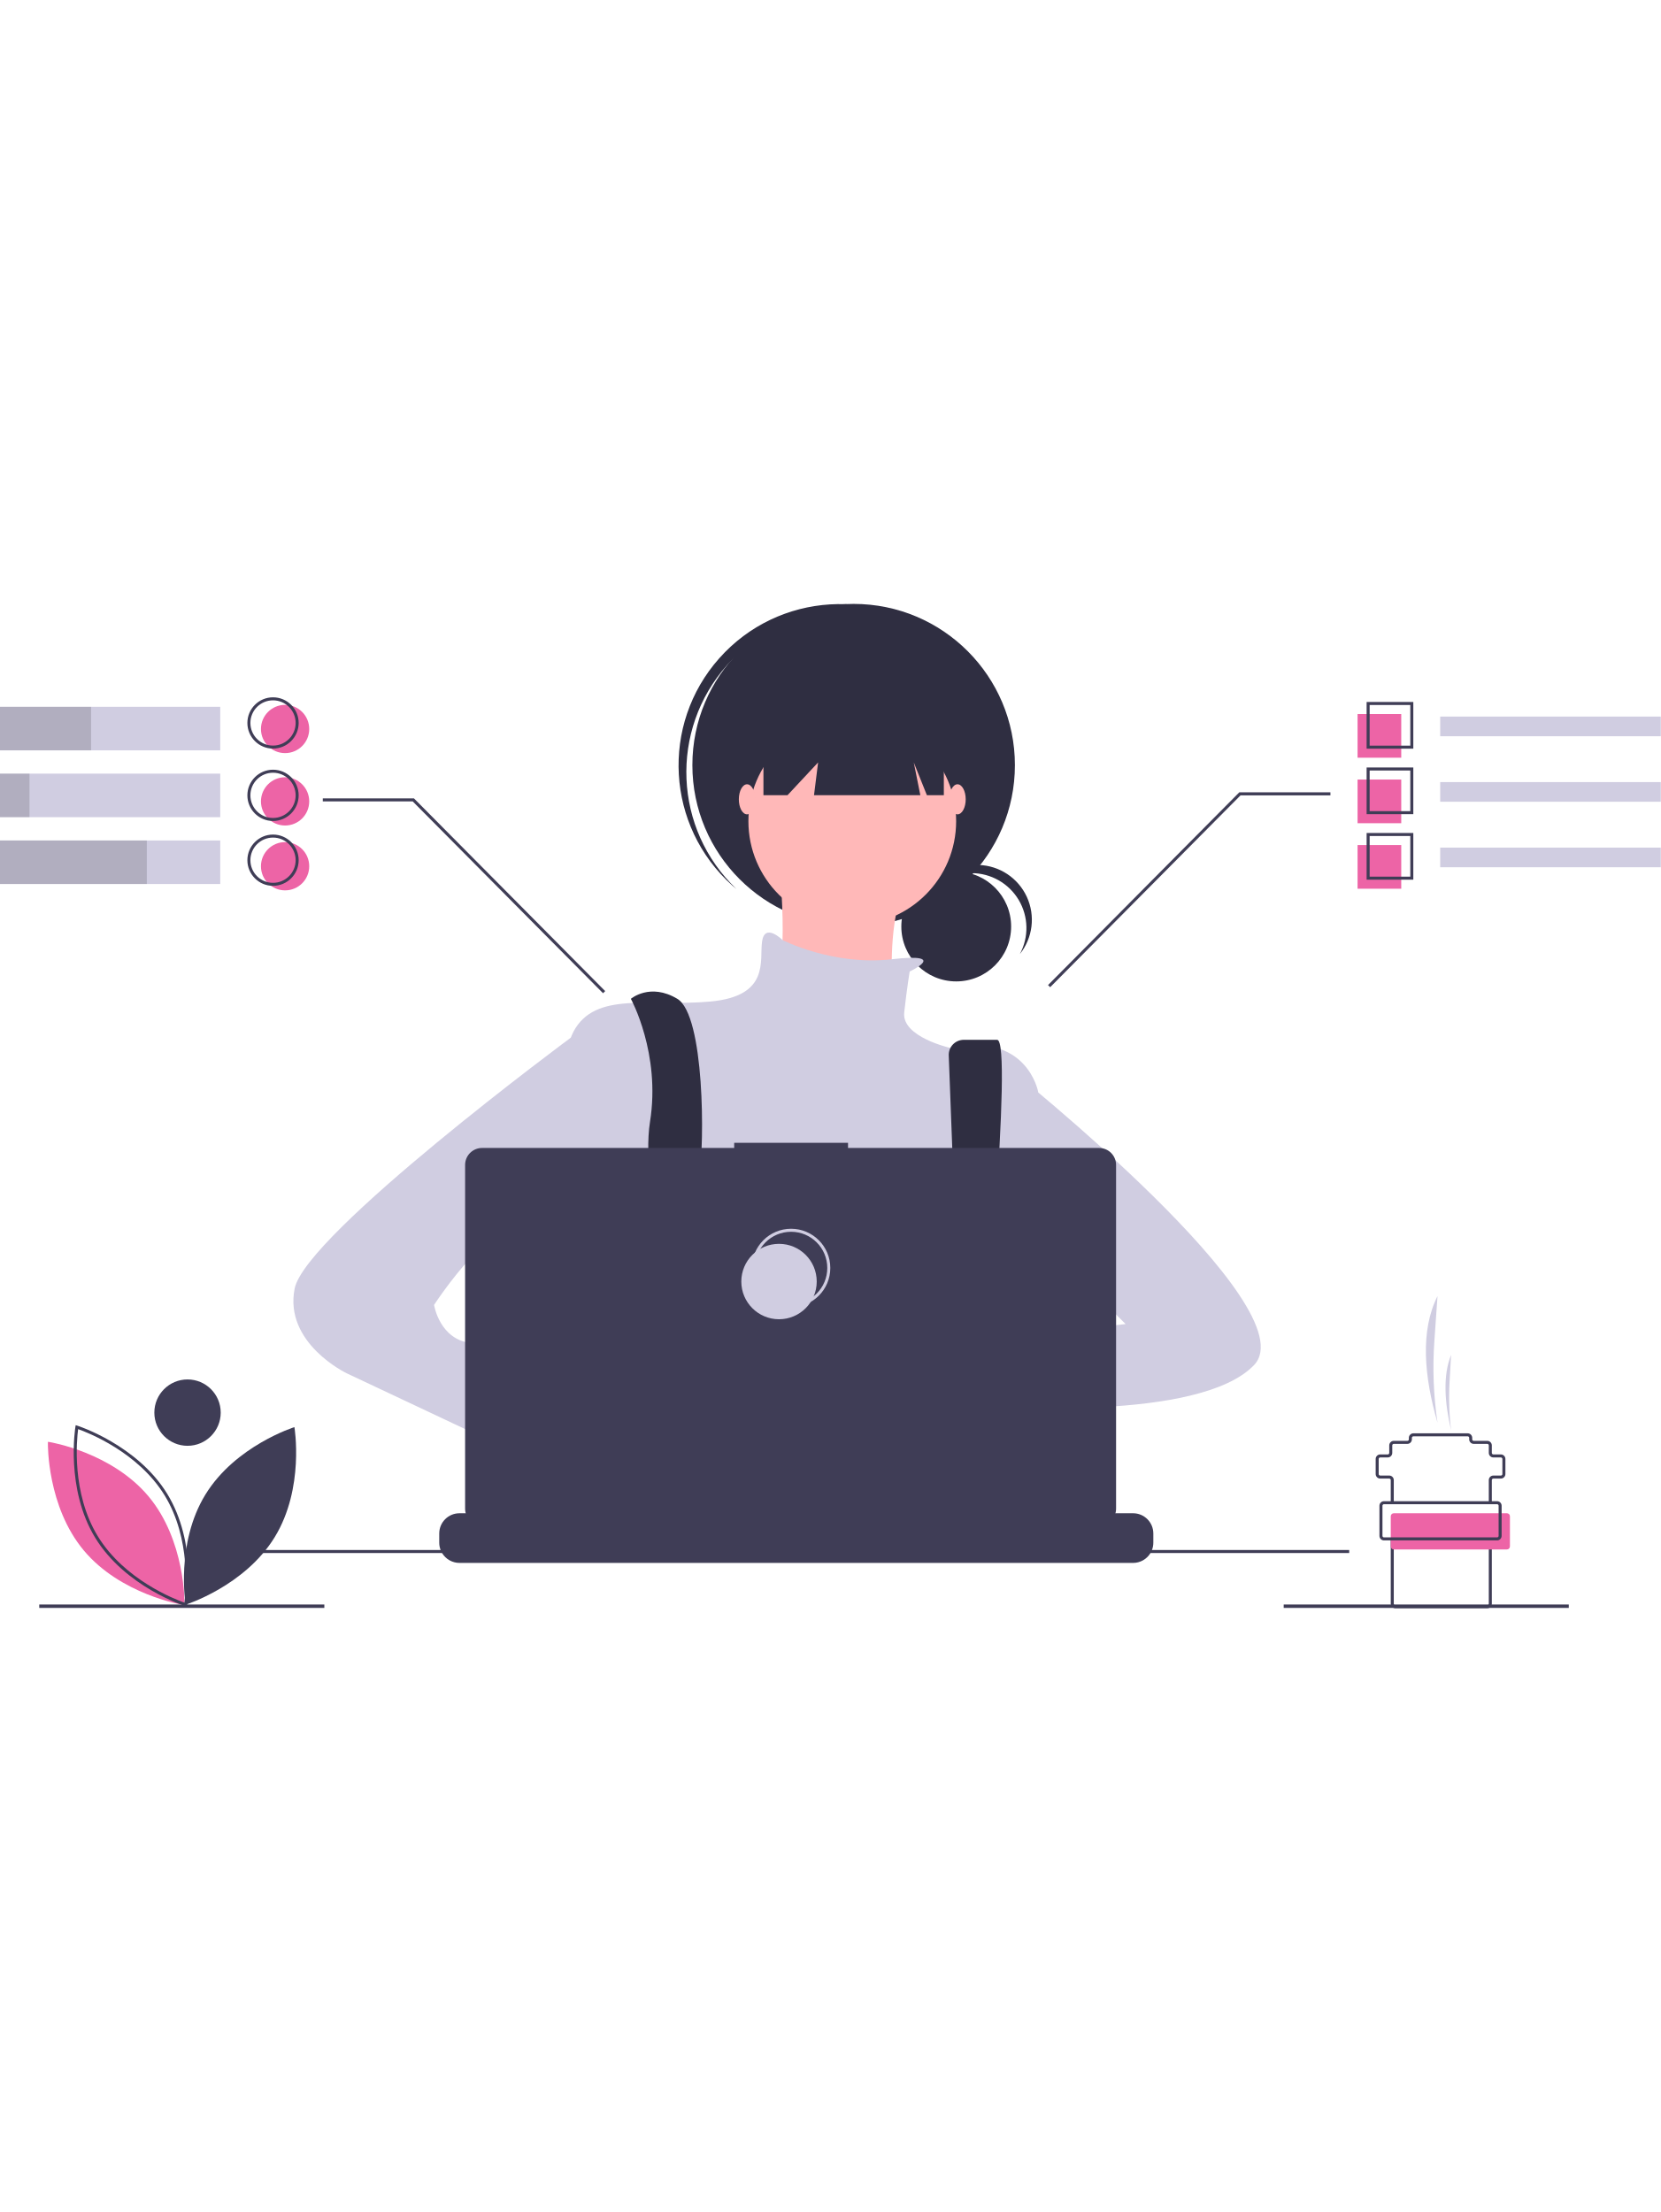
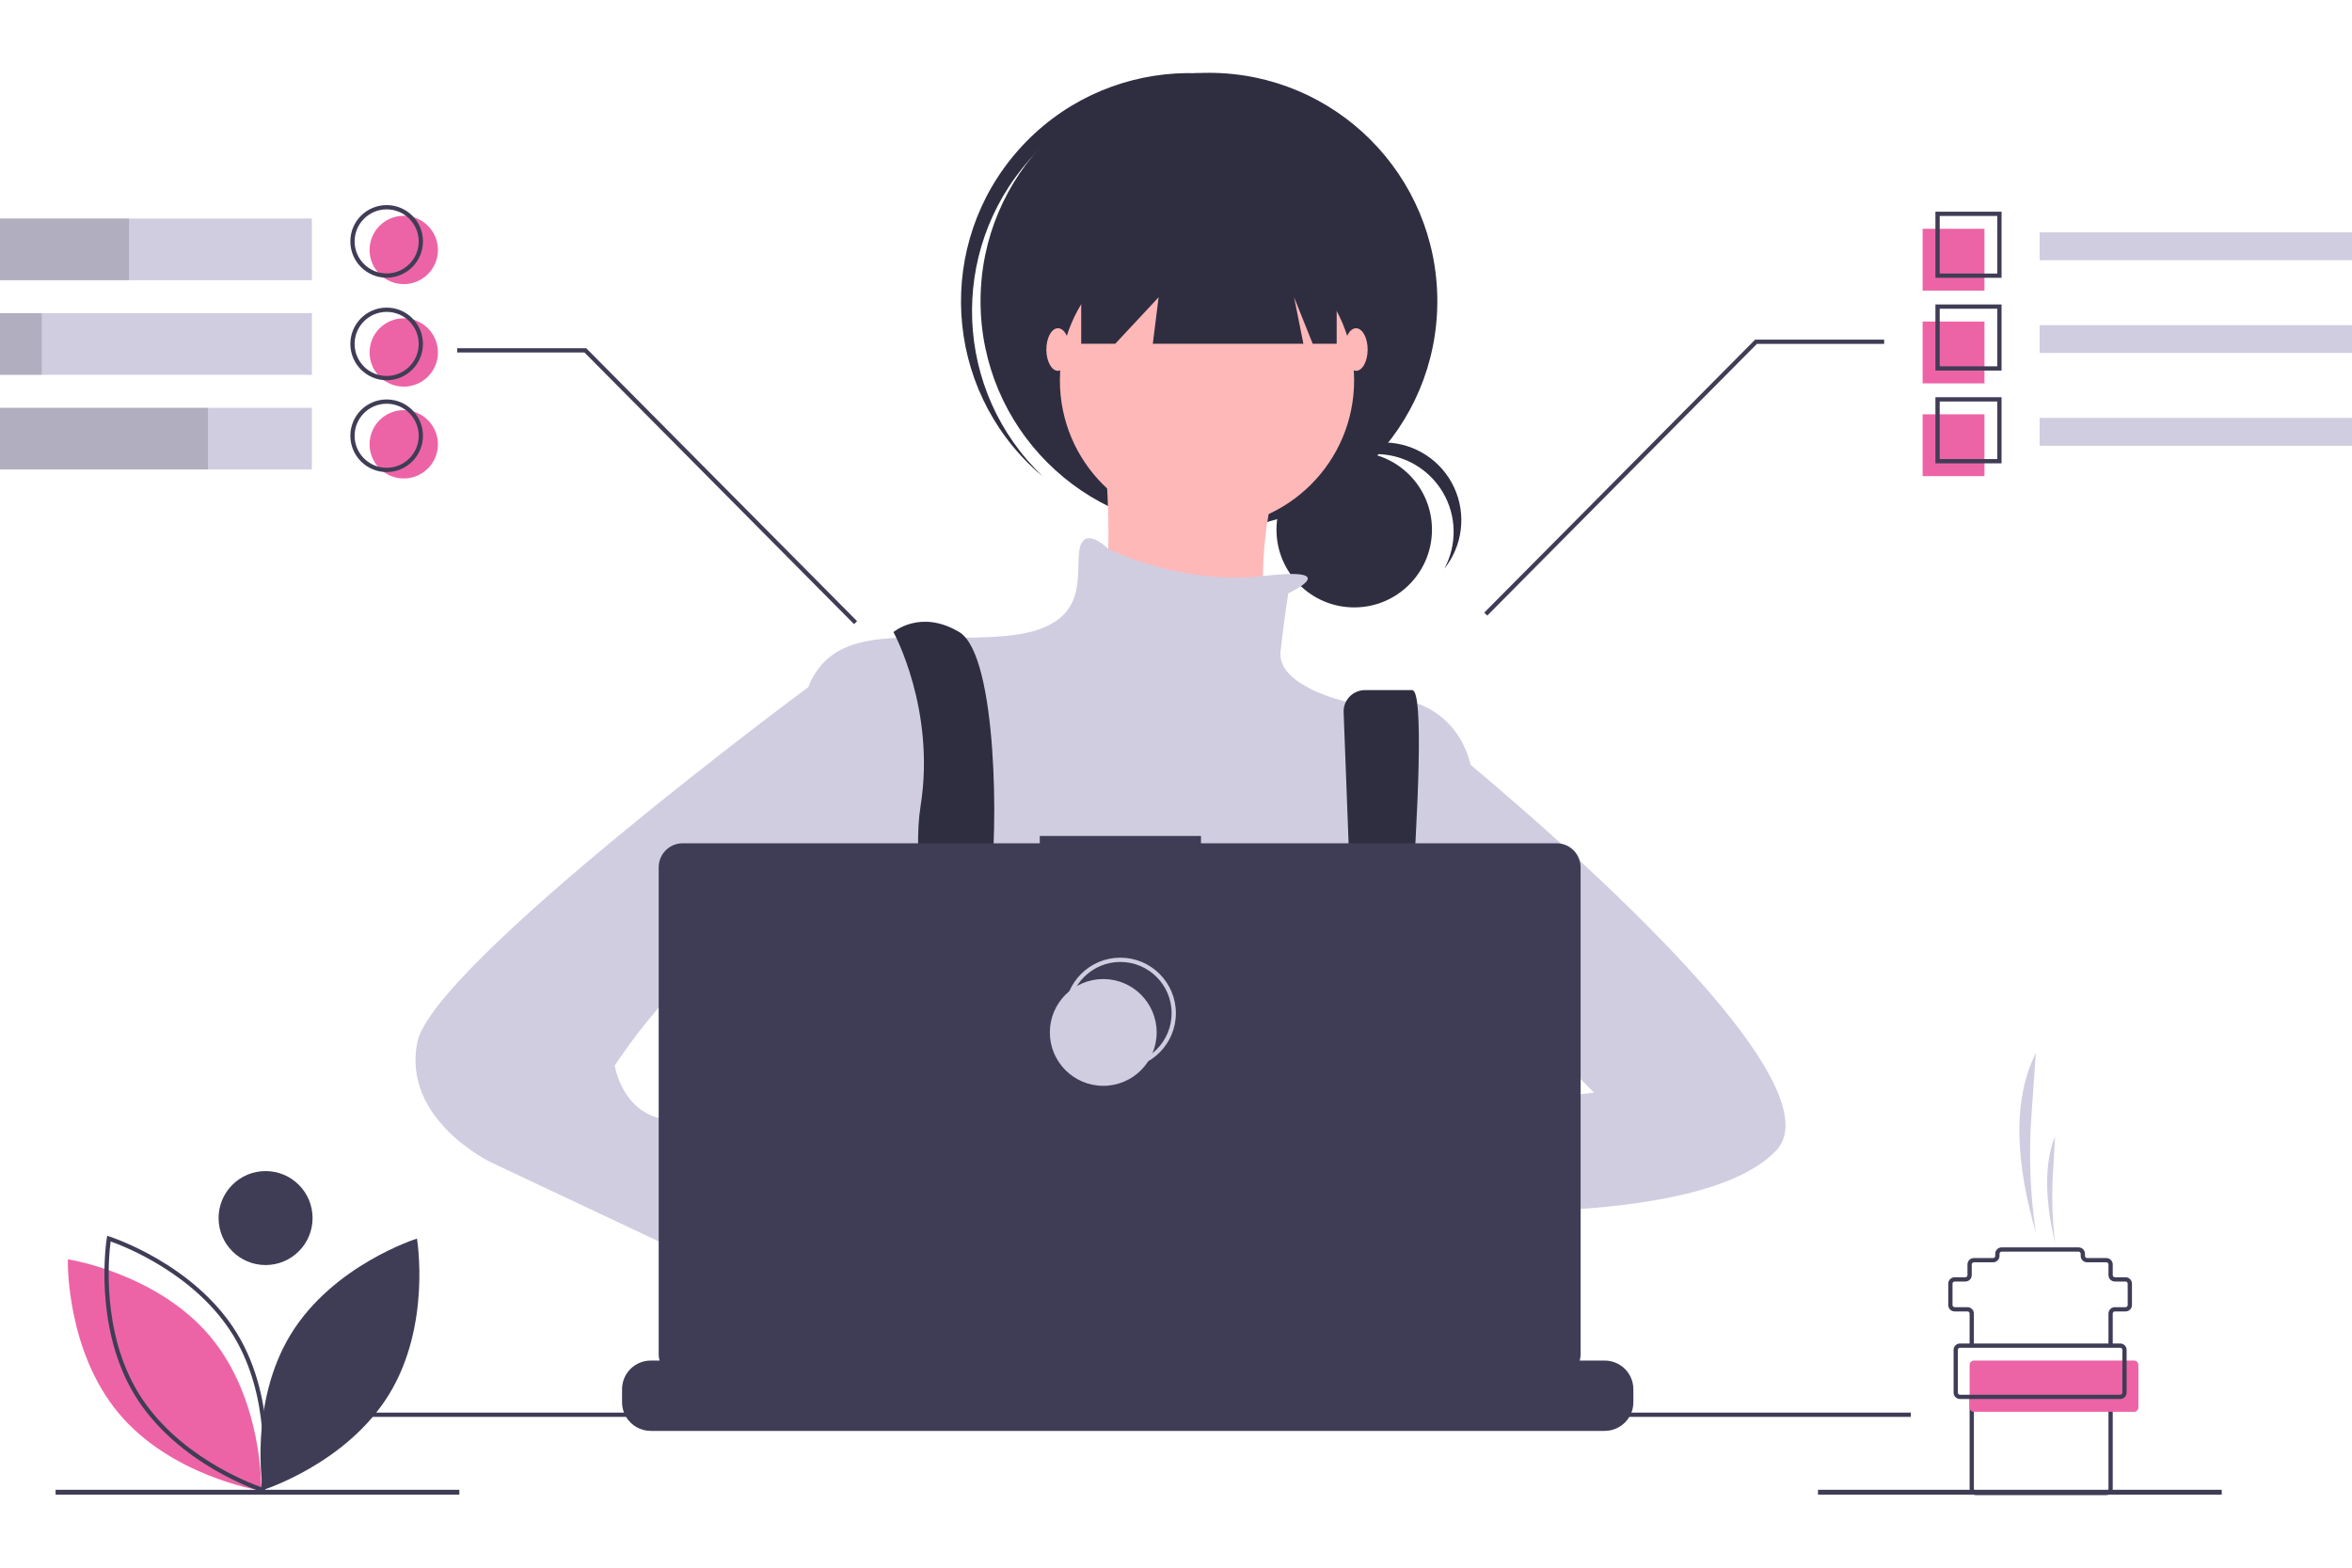
- <svg xmlns="http://www.w3.org/2000/svg" id="f61e7f2c-3df8-44b9-b514-d2b672d0e0d5" data-name="Layer 1" width="500" height="666.051" viewBox="0 0 1101 666.051">
+ <svg xmlns="http://www.w3.org/2000/svg" id="f61e7f2c-3df8-44b9-b514-d2b672d0e0d5" data-name="Layer 1" width="600" height="400" viewBox="0 0 1101 666.051">
  <circle cx="633.929" cy="214.02" r="36.396" fill="#2f2e41" />
  <path d="M693.569,295.601a36.401,36.401,0,0,1,32.039,53.669,36.387,36.387,0,1,0-60.454-39.982A36.306,36.306,0,0,1,693.569,295.601Z" transform="translate(-49.50001 -116.9745)" fill="#2f2e41" />
  <circle cx="565.919" cy="107.031" r="106.912" fill="#2f2e41" />
  <path d="M531.51,157.671A106.893,106.893,0,0,1,679.677,146.461c-.874-.831-1.739-1.669-2.648-2.476A106.913,106.913,0,0,0,534.963,303.792c.908.808,1.842,1.568,2.77,2.339A106.893,106.893,0,0,1,531.51,157.671Z" transform="translate(-49.50001 -116.9745)" fill="#2f2e41" />
  <circle cx="565.013" cy="144.178" r="68.859" fill="#ffb8b8" />
  <path d="M565.587,282.898s9.06,83.356-5.436,92.416,83.356,21.745,83.356,21.745-14.497-90.604,21.745-114.161Z" transform="translate(-49.50001 -116.9745)" fill="#ffb8b8" />
  <path d="M652.566,360.817s26.982-12.6-11.878-8.112-72.388-12.727-72.388-12.727-11.774-11.778-13.586.906,5.436,36.242-34.429,39.866-76.107-7.248-90.604,19.933-7.248,144.966-7.248,144.966,27.181,97.852,48.926,112.349,212.013-5.436,212.013-5.436L737.734,554.709V440.548s-7.248-39.866-57.986-28.993c0,0-32.617-7.248-30.805-23.557S652.566,360.817,652.566,360.817Z" transform="translate(-49.50001 -116.9745)" fill="#d0cde1" />
  <path d="M478.55,727.245c1.12-4.88,1.87-7.64,1.87-7.64l-.58-3.97-5.97-40.54-2.51-17.1c21.74-9.06,27.18-50.74,27.18-50.74l.82-.49,3.71-2.22v-.01l13.32-7.99.27-.16,5.38,3.58,10.93,7.29c38.24,28.12,77.18,27.62,101.21,23.19,14.69-2.71,23.82-6.88,23.82-6.88l26.36-8.79.82-.27.81.12,15.46,2.34.28.05,1.28.19-3.58,24.75-5.19,35.97c13.71,7.26,25.9,20.9,36.56,37.71q3.54,5.58,6.86,11.61c2.88,5.2,5.63,10.61,8.25,16.15.32.66.63,1.33.94,2,1.01,2.17,2.01,4.36,2.98,6.56H473.75c.36-2.21.72-4.32,1.07-6.35a1.548,1.548,0,0,0,.04-.21c.13-.68.25-1.34.36-2C476.44,736.795,477.62,731.285,478.55,727.245Z" transform="translate(-49.50001 -116.9745)" fill="#2f2e41" />
  <path d="M467.735,378.938s19.933,36.242,12.685,81.543S502.164,618.132,502.164,618.132l21.745-5.436s-14.497-94.228-10.872-115.973,3.624-106.912-14.497-117.785S467.735,378.938,467.735,378.938Z" transform="translate(-49.50001 -116.9745)" fill="#2f2e41" />
  <path d="M678.473,416.6l7.617,200.626,14.497,9.06s20.839-220.167,9.966-220.167H688.43A9.97,9.97,0,0,0,678.473,416.6Z" transform="translate(-49.50001 -116.9745)" fill="#2f2e41" />
  <circle cx="462.63" cy="487.567" r="9.06" fill="#ed64a6" />
  <circle cx="643.838" cy="496.627" r="9.06" fill="#ed64a6" />
  <polygon points="506.12 58.104 506.12 126.963 522.067 126.963 542.362 105.218 539.644 126.963 610.133 126.963 605.784 105.218 614.482 126.963 625.717 126.963 625.717 58.104 506.12 58.104" fill="#2f2e41" />
  <ellipse cx="495.248" cy="129.681" rx="5.436" ry="9.966" fill="#ffb8b8" />
  <ellipse cx="634.778" cy="129.681" rx="5.436" ry="9.966" fill="#ffb8b8" />
  <path d="M721.425,612.695s-82.449-15.403-87.886,11.778,91.51,15.403,91.51,15.403Z" transform="translate(-49.50001 -116.9745)" fill="#ffb8b8" />
  <path d="M719.613,426.052S917.129,583.702,880.888,621.756,706.929,648.937,706.929,648.937l9.06-45.302,79.731-9.06L755.855,554.709l-36.242,3.624Z" transform="translate(-49.50001 -116.9745)" fill="#d0cde1" />
  <path d="M427.869,688.803l25.369,19.933s18.121,56.174,45.302,39.866S473.171,674.306,473.171,674.306l-30.805-10.872Z" transform="translate(-49.50001 -116.9745)" fill="#ffb8b8" />
  <path d="M453.238,397.058l-25.301,7.614s-175.84,130.104-183.088,166.346S279.279,627.192,279.279,627.192l157.651,74.295,16.309-43.49-74.295-38.054s5.436-10.872-16.309-12.685S337.265,581.89,337.265,581.89s43.49-67.047,67.047-52.55,30.805,25.369,30.805,25.369Z" transform="translate(-49.50001 -116.9745)" fill="#d0cde1" />
  <path d="M814.1,733.455v6.07a13.34,13.34,0,0,1-.91,4.87,13.682,13.682,0,0,1-.97,2,13.437,13.437,0,0,1-11.55,6.56H354.12a13.437,13.437,0,0,1-11.55-6.56,13.688,13.688,0,0,1-.97-2,13.342,13.342,0,0,1-.91-4.87v-6.07a13.426,13.426,0,0,1,13.43-13.43h25.74v-2.83a.559.559,0,0,1,.56-.56h13.43a.559.559,0,0,1,.56.56v2.83h8.39v-2.83a.559.559,0,0,1,.56-.56h13.43a.559.559,0,0,1,.56.56v2.83h8.4v-2.83a.559.559,0,0,1,.56-.56h13.43a.559.559,0,0,1,.56.56v2.83h8.39v-2.83a.559.559,0,0,1,.56-.56h13.43a.559.559,0,0,1,.56.56v2.83h8.39v-2.83a.559.559,0,0,1,.56-.56h13.43a.559.559,0,0,1,.56.56v2.83h8.4v-2.83a.559.559,0,0,1,.56-.56h13.43a.559.559,0,0,1,.56.56v2.83h8.39v-2.83a.559.559,0,0,1,.56-.56h105.2a.559.559,0,0,1,.56.56v2.83h8.4v-2.83a.559.559,0,0,1,.56-.56h13.43a.566.566,0,0,1,.56.56v2.83h8.39v-2.83a.559.559,0,0,1,.56-.56h13.43a.559.559,0,0,1,.56.56v2.83h8.39v-2.83a.559.559,0,0,1,.56-.56h13.43a.559.559,0,0,1,.56.56v2.83h8.4v-2.83a.559.559,0,0,1,.56-.56h13.43a.557.557,0,0,1,.55.56v2.83h8.4v-2.83a.559.559,0,0,1,.56-.56H738a.559.559,0,0,1,.56.56v2.83h8.39v-2.83a.559.559,0,0,1,.56-.56h13.43a.559.559,0,0,1,.56.56v2.83h39.17A13.426,13.426,0,0,1,814.1,733.455Z" transform="translate(-49.50001 -116.9745)" fill="#3f3d56" />
  <rect x="161.448" y="627.416" width="733" height="2" fill="#3f3d56" />
  <path d="M778.142,477.821H611.7v-3.431H536.228v3.431h-167.129a11.259,11.259,0,0,0-11.259,11.259v227.911A11.259,11.259,0,0,0,369.099,728.25H778.142a11.259,11.259,0,0,0,11.259-11.259V489.08A11.259,11.259,0,0,0,778.142,477.821Z" transform="translate(-49.50001 -116.9745)" fill="#3f3d56" />
  <circle cx="524.448" cy="440.416" r="25" fill="none" stroke="#d0cde1" stroke-miterlimit="10" stroke-width="2" />
  <circle cx="516.448" cy="449.416" r="25" fill="#d0cde1" />
  <rect x="26.02" y="663.551" width="189" height="2.262" fill="#3f3d56" />
  <rect x="851.02" y="663.551" width="189" height="2.262" fill="#3f3d56" />
  <path d="M185.639,707.692c-19.911,32.506-13.061,72.941-13.061,72.941s39.133-12.269,59.044-44.775,13.061-72.941,13.061-72.941S205.55,675.185,185.639,707.692Z" transform="translate(-49.50001 -116.9745)" fill="#3f3d56" />
  <path d="M171.766,780.901l-1.132-.179c-.409-.065-41.158-6.817-65.562-36.015-24.404-29.199-23.817-70.5-23.809-70.914l.024-1.146,1.132.179c.409.065,41.158,6.817,65.562,36.016h0c24.404,29.198,23.817,70.499,23.809,70.913Z" transform="translate(-49.50001 -116.9745)" fill="#ed64a6" />
  <path d="M173.374,781.929l-1.094-.343c-.396-.124-39.721-12.756-59.598-45.206-19.877-32.451-13.263-73.223-13.194-73.631l.191-1.13,1.094.343c.396.124,39.721,12.756,59.598,45.207h0c19.877,32.45,13.263,73.222,13.194,73.63Zm-72.081-117.678c-.905,6.843-4.514,42.336,13.095,71.084,17.609,28.747,50.867,41.658,57.373,43.962.905-6.843,4.514-42.336-13.095-71.083h0C141.056,679.466,107.798,666.555,101.293,664.251Z" transform="translate(-49.50001 -116.9745)" fill="#3f3d56" />
  <circle cx="124.321" cy="536.328" r="22" fill="#3f3d56" />
  <polygon points="399.789 258.254 273.582 131.051 214 131.051 214 129.051 274.417 129.051 274.711 129.348 401.211 256.848 399.789 258.254" fill="#3f3d56" />
  <polygon points="696.211 254.254 822.417 127.051 882 127.051 882 125.051 821.582 125.051 821.289 125.348 694.789 252.848 696.211 254.254" fill="#3f3d56" />
  <rect x="0" y="68.34" width="146" height="28.877" fill="#d0cde1" />
  <rect x="0" y="112.651" width="146" height="28.877" fill="#d0cde1" />
  <rect x="0" y="156.963" width="146" height="28.877" fill="#d0cde1" />
  <rect x="0" y="68.34" width="60.399" height="28.877" opacity="0.15" />
  <rect y="112.651" width="19.554" height="28.877" opacity="0.15" />
  <rect x="0" y="156.963" width="97.333" height="28.877" opacity="0.15" />
  <rect x="954.776" y="74.827" width="146.224" height="13.03" fill="#d0cde1" />
  <rect x="900" y="73.14" width="28.955" height="28.955" fill="#ed64a6" />
  <rect x="900" y="116.573" width="28.955" height="28.955" fill="#ed64a6" />
  <rect x="900" y="160.006" width="28.955" height="28.955" fill="#ed64a6" />
  <path d="M986.455,213.07H955.5V182.115h30.955Zm-28.955-2h26.955V184.115H957.5Z" transform="translate(-49.50001 -116.9745)" fill="#3f3d56" />
  <rect x="954.776" y="118.26" width="146.224" height="13.03" fill="#d0cde1" />
  <path d="M986.455,256.503H955.5V225.548h30.955Zm-28.955-2h26.955V227.548H957.5Z" transform="translate(-49.50001 -116.9745)" fill="#3f3d56" />
  <rect x="954.776" y="161.693" width="146.224" height="13.03" fill="#d0cde1" />
  <path d="M986.455,299.936H955.5V268.981h30.955Zm-28.955-2h26.955V270.981H957.5Z" transform="translate(-49.50001 -116.9745)" fill="#3f3d56" />
  <circle cx="189" cy="83.051" r="16" fill="#ed64a6" />
  <circle cx="189" cy="131.051" r="16" fill="#ed64a6" />
  <circle cx="189" cy="174.051" r="16" fill="#ed64a6" />
  <path d="M230.5,213.025a17,17,0,1,1,17-17A17.019,17.019,0,0,1,230.5,213.025Zm0-32a15,15,0,1,0,15,15A15.017,15.017,0,0,0,230.5,181.025Z" transform="translate(-49.50001 -116.9745)" fill="#3f3d56" />
  <path d="M230.5,261.025a17,17,0,1,1,17-17A17.019,17.019,0,0,1,230.5,261.025Zm0-32a15,15,0,1,0,15,15A15.017,15.017,0,0,0,230.5,229.025Z" transform="translate(-49.50001 -116.9745)" fill="#3f3d56" />
  <path d="M230.5,304.025a17,17,0,1,1,17-17A17.019,17.019,0,0,1,230.5,304.025Zm0-32a15,15,0,1,0,15,15A15.017,15.017,0,0,0,230.5,272.025Z" transform="translate(-49.50001 -116.9745)" fill="#3f3d56" />
  <path d="M1038.5,713.025h-2v-15a3.003,3.003,0,0,1,3-3h5a1.001,1.001,0,0,0,1-1v-10a1.001,1.001,0,0,0-1-1h-5a3.003,3.003,0,0,1-3-3v-5a1.001,1.001,0,0,0-1-1h-9a3.003,3.003,0,0,1-3-3v-1a1.001,1.001,0,0,0-1-1h-36a1.001,1.001,0,0,0-1,1v1a3.003,3.003,0,0,1-3,3h-9a1.001,1.001,0,0,0-1,1v5a3.003,3.003,0,0,1-3,3h-5a1.001,1.001,0,0,0-1,1v10a1.001,1.001,0,0,0,1,1h6a3.003,3.003,0,0,1,3,3v15h-2v-15a1.001,1.001,0,0,0-1-1h-6a3.003,3.003,0,0,1-3-3v-10a3.003,3.003,0,0,1,3-3h5a1.001,1.001,0,0,0,1-1v-5a3.003,3.003,0,0,1,3-3h9a1.001,1.001,0,0,0,1-1v-1a3.003,3.003,0,0,1,3-3h36a3.003,3.003,0,0,1,3,3v1a1.001,1.001,0,0,0,1,1h9a3.003,3.003,0,0,1,3,3v5a1.001,1.001,0,0,0,1,1h5a3.003,3.003,0,0,1,3,3v10a3.003,3.003,0,0,1-3,3h-5a1.001,1.001,0,0,0-1,1Z" transform="translate(-49.50001 -116.9745)" fill="#3f3d56" />
  <path d="M1035.5,783.025h-61a3.003,3.003,0,0,1-3-3v-43h2v43a1.001,1.001,0,0,0,1,1h61a1.001,1.001,0,0,0,1-1v-43h2v43A3.003,3.003,0,0,1,1035.5,783.025Z" transform="translate(-49.50001 -116.9745)" fill="#3f3d56" />
  <rect x="922" y="603.051" width="79" height="24" rx="2" fill="#ed64a6" />
  <path d="M1042,738.025H967a3.003,3.003,0,0,1-3-3v-20a3.003,3.003,0,0,1,3-3h75a3.003,3.003,0,0,1,3,3v20A3.003,3.003,0,0,1,1042,738.025Zm-75-24a1.001,1.001,0,0,0-1,1v20a1.001,1.001,0,0,0,1,1h75a1.001,1.001,0,0,0,1-1v-20a1.001,1.001,0,0,0-1-1Z" transform="translate(-49.50001 -116.9745)" fill="#3f3d56" />
  <path d="M1002.5,660.025v0a249.628,249.628,0,0,1-2.095-54.111L1002.5,576.025h0c-11.542,22.966-8.933,53.192,0,84Z" transform="translate(-49.50001 -116.9745)" fill="#d0cde1" />
  <path d="M1011.5,665.025v0a183.497,183.497,0,0,1-1.008-32.209L1011.5,615.025h0c-5.553,13.67-4.298,31.662,0,50Z" transform="translate(-49.50001 -116.9745)" fill="#d0cde1" />
</svg>
